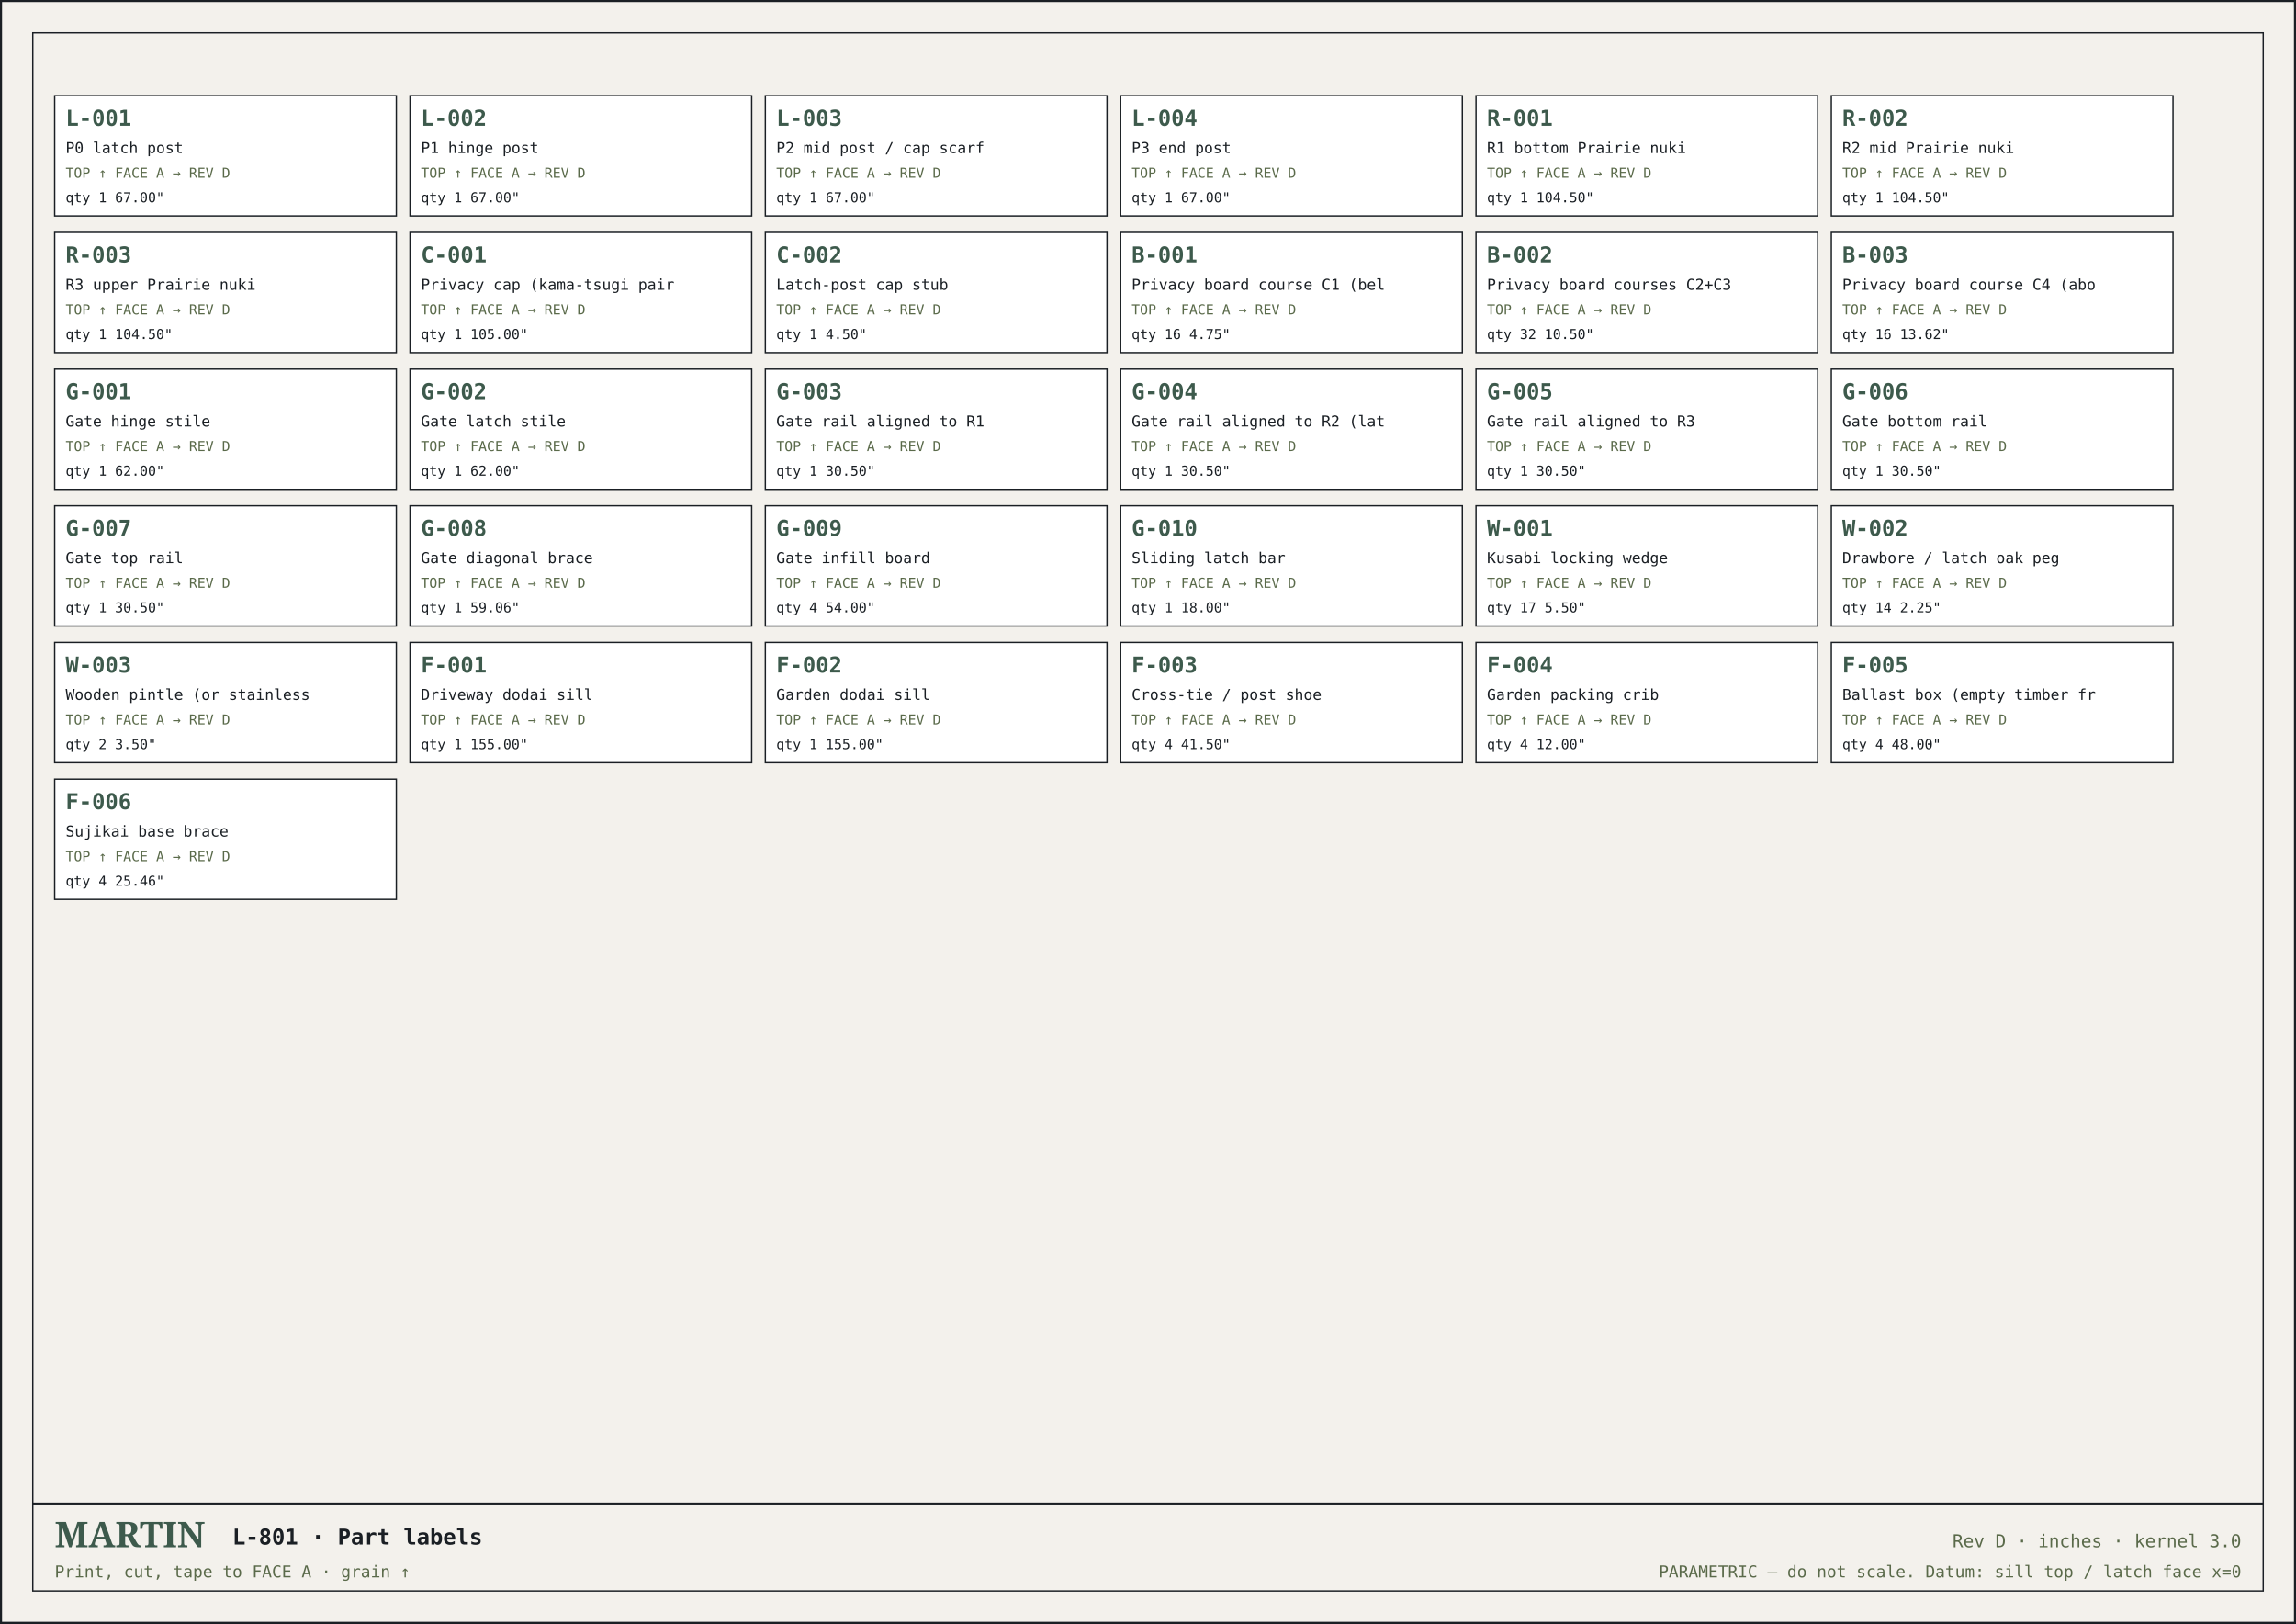
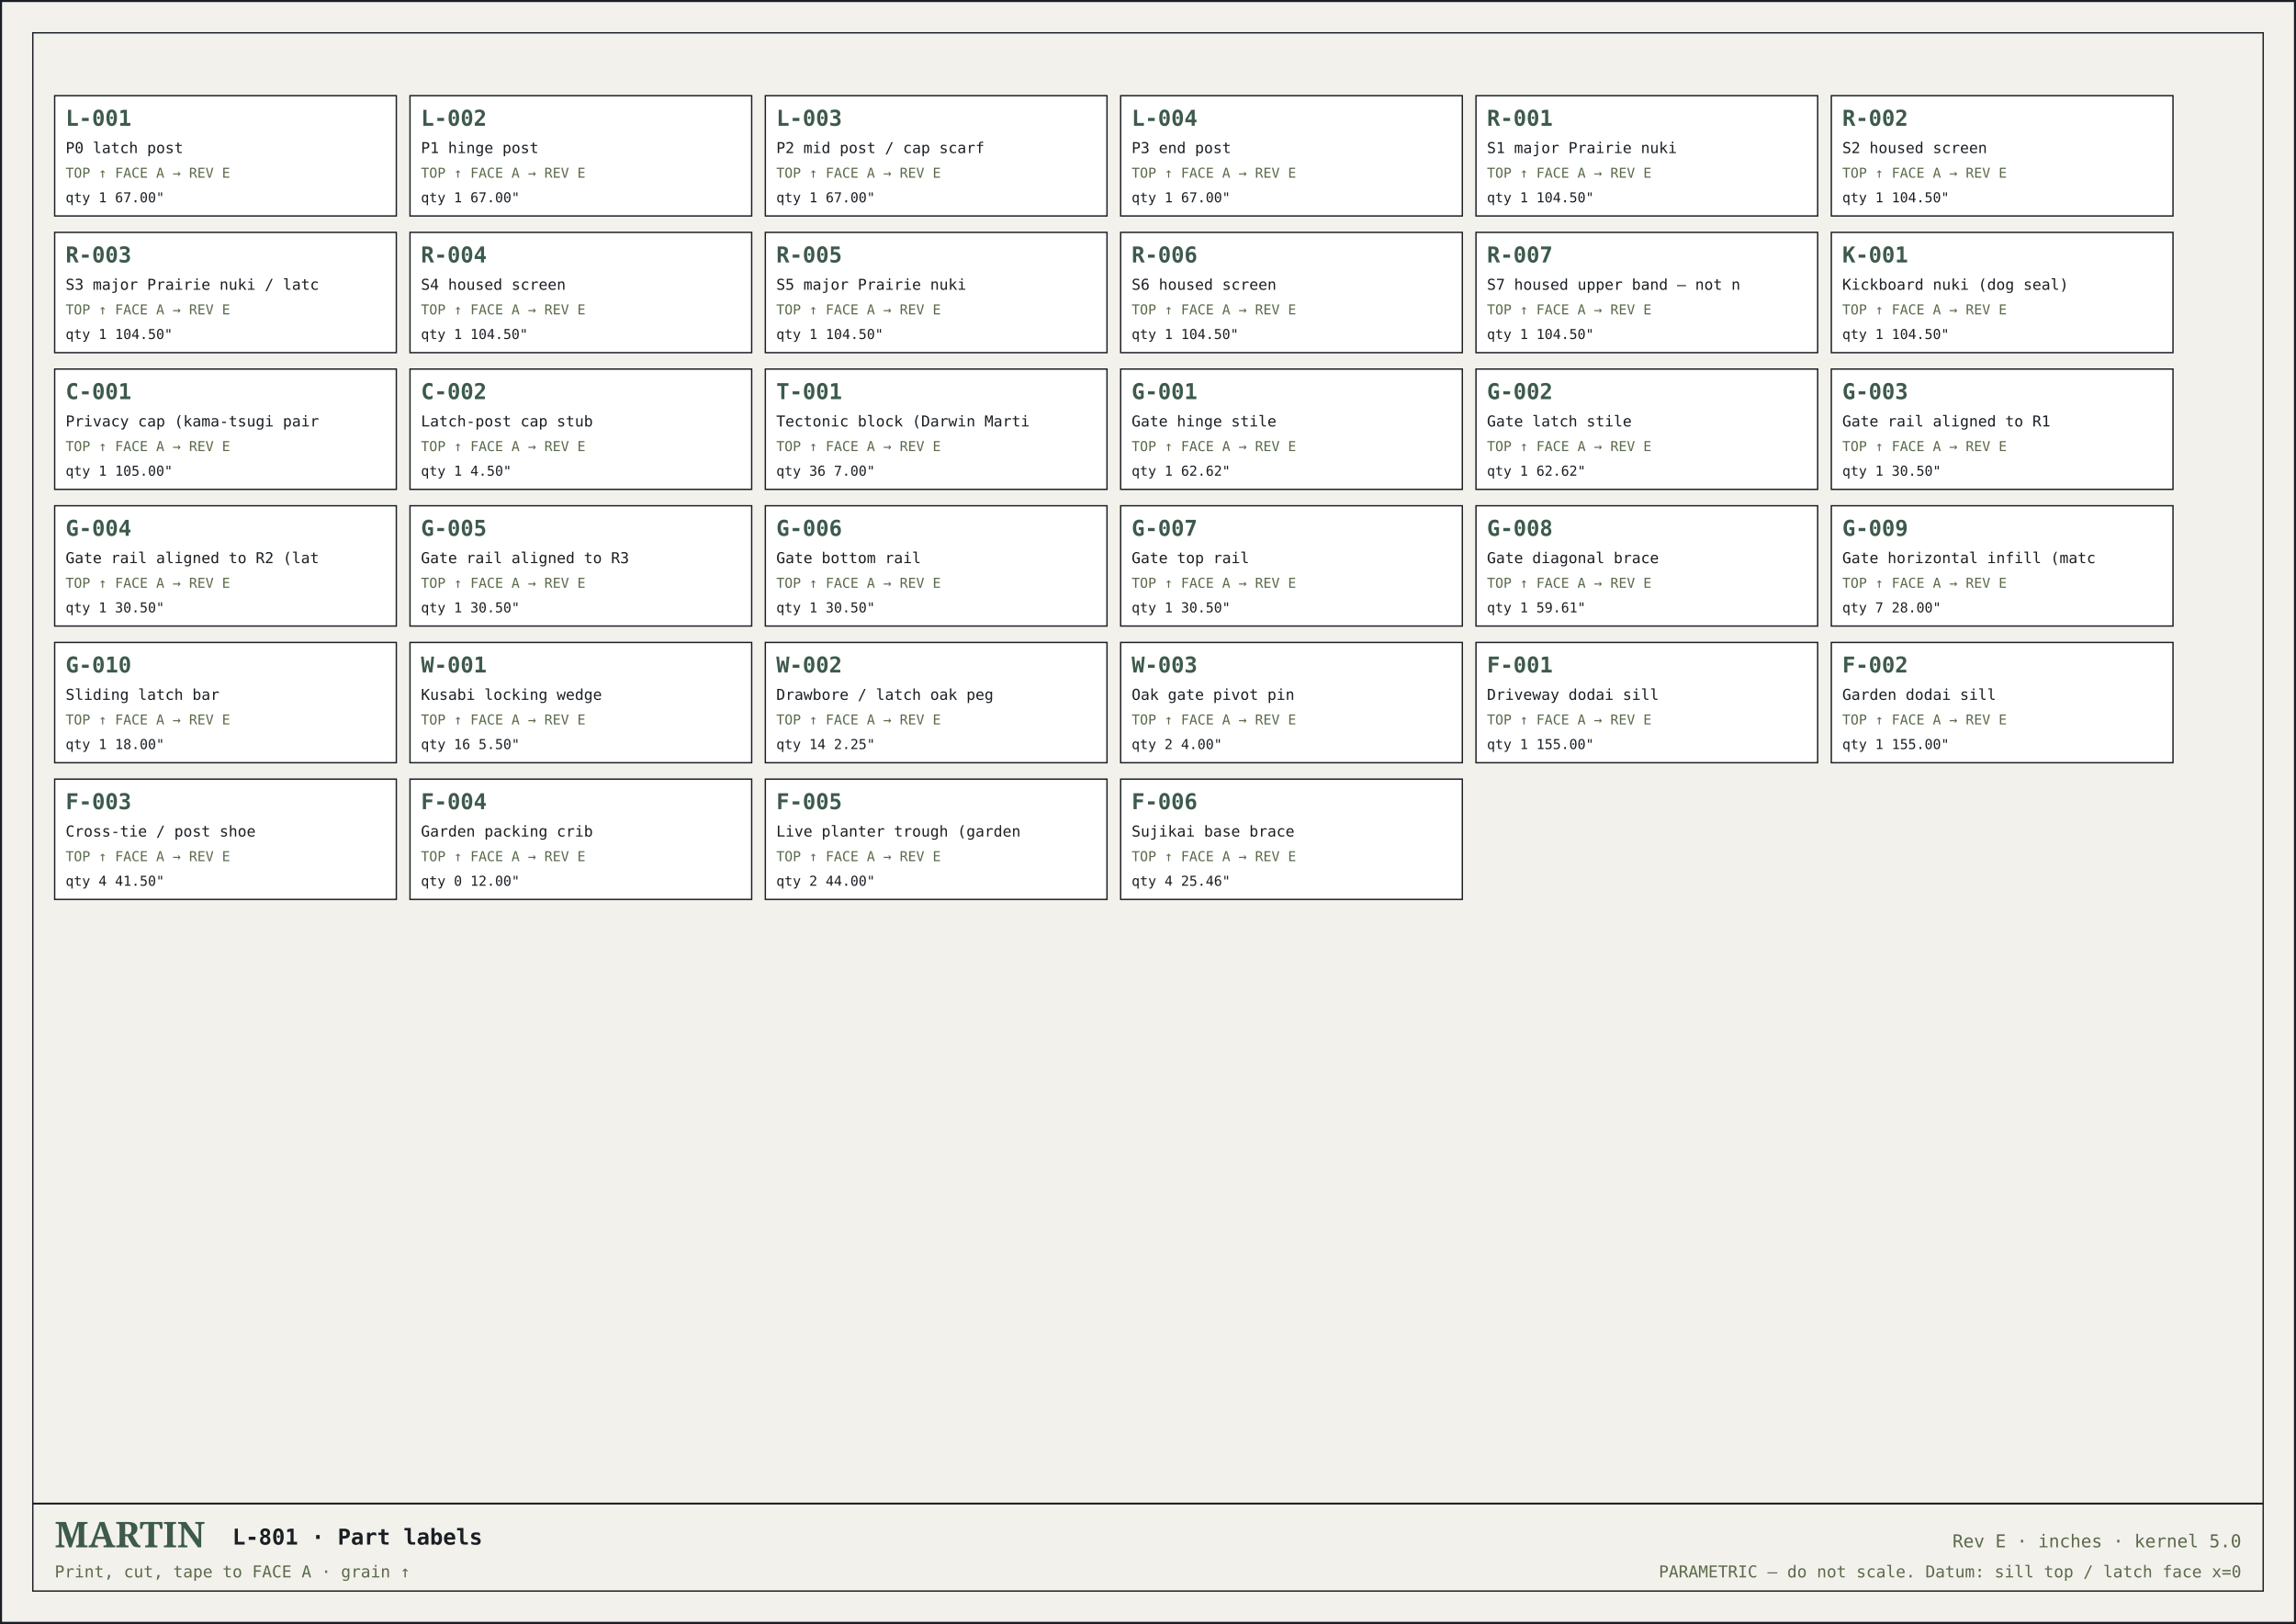
<svg xmlns="http://www.w3.org/2000/svg" width="1680" height="1188" viewBox="0 0 1680 1188">
  <rect x="0.0" y="0.0" width="1680.0" height="1188.0" fill="#f3f1ec" stroke="#1a1f24" stroke-width="3" />
  <rect x="24.0" y="24.0" width="1632.0" height="1140.0" fill="none" stroke="#1a1f24" stroke-width="1" />
  <line x1="24.0" y1="1100.0" x2="1656.0" y2="1100.0" stroke="#1a1f24" stroke-width="1.4" />
  <text x="40.0" y="1132.0" font-family="Georgia, serif" font-size="26" fill="#3d5a4c" text-anchor="start" font-weight="600">MARTIN</text>
  <text x="170.0" y="1130.0" font-family="IBM Plex Mono, Menlo, monospace" font-size="16" fill="#1a1f24" text-anchor="start" font-weight="600">L-801  ·  Part labels</text>
  <text x="40.0" y="1154.0" font-family="IBM Plex Mono, Menlo, monospace" font-size="12" fill="#5a6a4a" text-anchor="start">Print, cut, tape to FACE A  ·  grain ↑</text>
-   <text x="1640.0" y="1132.0" font-family="IBM Plex Mono, Menlo, monospace" font-size="13" fill="#5a6a4a" text-anchor="end">Rev D  ·  inches  ·  kernel 3.0</text>
+   <text x="1640.0" y="1132.0" font-family="IBM Plex Mono, Menlo, monospace" font-size="13" fill="#5a6a4a" text-anchor="end">Rev E  ·  inches  ·  kernel 5.0</text>
  <text x="1640.0" y="1154.0" font-family="IBM Plex Mono, Menlo, monospace" font-size="12" fill="#5a6a4a" text-anchor="end">PARAMETRIC — do not scale. Datum: sill top / latch face x=0</text>
  <rect x="40.0" y="70.0" width="250.0" height="88.0" fill="#fff" stroke="#1a1f24" stroke-width="1" />
  <text x="48.0" y="92.0" font-family="IBM Plex Mono, Menlo, monospace" font-size="16" fill="#3d5a4c" text-anchor="start" font-weight="600">L-001</text>
  <text x="48.0" y="112.0" font-family="IBM Plex Mono, Menlo, monospace" font-size="11" fill="#1a1f24" text-anchor="start">P0 latch post</text>
-   <text x="48.0" y="130.0" font-family="IBM Plex Mono, Menlo, monospace" font-size="10" fill="#5a6a4a" text-anchor="start">TOP ↑  FACE A →  REV D</text>
+   <text x="48.0" y="130.0" font-family="IBM Plex Mono, Menlo, monospace" font-size="10" fill="#5a6a4a" text-anchor="start">TOP ↑  FACE A →  REV E</text>
  <text x="48.0" y="148.0" font-family="IBM Plex Mono, Menlo, monospace" font-size="10" fill="#1a1f24" text-anchor="start">qty 1  67.00"</text>
  <rect x="300.0" y="70.0" width="250.0" height="88.0" fill="#fff" stroke="#1a1f24" stroke-width="1" />
  <text x="308.0" y="92.0" font-family="IBM Plex Mono, Menlo, monospace" font-size="16" fill="#3d5a4c" text-anchor="start" font-weight="600">L-002</text>
  <text x="308.0" y="112.0" font-family="IBM Plex Mono, Menlo, monospace" font-size="11" fill="#1a1f24" text-anchor="start">P1 hinge post</text>
-   <text x="308.0" y="130.0" font-family="IBM Plex Mono, Menlo, monospace" font-size="10" fill="#5a6a4a" text-anchor="start">TOP ↑  FACE A →  REV D</text>
+   <text x="308.0" y="130.0" font-family="IBM Plex Mono, Menlo, monospace" font-size="10" fill="#5a6a4a" text-anchor="start">TOP ↑  FACE A →  REV E</text>
  <text x="308.0" y="148.0" font-family="IBM Plex Mono, Menlo, monospace" font-size="10" fill="#1a1f24" text-anchor="start">qty 1  67.00"</text>
  <rect x="560.0" y="70.0" width="250.0" height="88.0" fill="#fff" stroke="#1a1f24" stroke-width="1" />
  <text x="568.0" y="92.0" font-family="IBM Plex Mono, Menlo, monospace" font-size="16" fill="#3d5a4c" text-anchor="start" font-weight="600">L-003</text>
  <text x="568.0" y="112.0" font-family="IBM Plex Mono, Menlo, monospace" font-size="11" fill="#1a1f24" text-anchor="start">P2 mid post / cap scarf</text>
-   <text x="568.0" y="130.0" font-family="IBM Plex Mono, Menlo, monospace" font-size="10" fill="#5a6a4a" text-anchor="start">TOP ↑  FACE A →  REV D</text>
+   <text x="568.0" y="130.0" font-family="IBM Plex Mono, Menlo, monospace" font-size="10" fill="#5a6a4a" text-anchor="start">TOP ↑  FACE A →  REV E</text>
  <text x="568.0" y="148.0" font-family="IBM Plex Mono, Menlo, monospace" font-size="10" fill="#1a1f24" text-anchor="start">qty 1  67.00"</text>
  <rect x="820.0" y="70.0" width="250.0" height="88.0" fill="#fff" stroke="#1a1f24" stroke-width="1" />
  <text x="828.0" y="92.0" font-family="IBM Plex Mono, Menlo, monospace" font-size="16" fill="#3d5a4c" text-anchor="start" font-weight="600">L-004</text>
  <text x="828.0" y="112.0" font-family="IBM Plex Mono, Menlo, monospace" font-size="11" fill="#1a1f24" text-anchor="start">P3 end post</text>
-   <text x="828.0" y="130.0" font-family="IBM Plex Mono, Menlo, monospace" font-size="10" fill="#5a6a4a" text-anchor="start">TOP ↑  FACE A →  REV D</text>
+   <text x="828.0" y="130.0" font-family="IBM Plex Mono, Menlo, monospace" font-size="10" fill="#5a6a4a" text-anchor="start">TOP ↑  FACE A →  REV E</text>
  <text x="828.0" y="148.0" font-family="IBM Plex Mono, Menlo, monospace" font-size="10" fill="#1a1f24" text-anchor="start">qty 1  67.00"</text>
  <rect x="1080.0" y="70.0" width="250.0" height="88.0" fill="#fff" stroke="#1a1f24" stroke-width="1" />
  <text x="1088.0" y="92.0" font-family="IBM Plex Mono, Menlo, monospace" font-size="16" fill="#3d5a4c" text-anchor="start" font-weight="600">R-001</text>
-   <text x="1088.0" y="112.0" font-family="IBM Plex Mono, Menlo, monospace" font-size="11" fill="#1a1f24" text-anchor="start">R1 bottom Prairie nuki</text>
-   <text x="1088.0" y="130.0" font-family="IBM Plex Mono, Menlo, monospace" font-size="10" fill="#5a6a4a" text-anchor="start">TOP ↑  FACE A →  REV D</text>
+   <text x="1088.0" y="112.0" font-family="IBM Plex Mono, Menlo, monospace" font-size="11" fill="#1a1f24" text-anchor="start">S1 major Prairie nuki</text>
+   <text x="1088.0" y="130.0" font-family="IBM Plex Mono, Menlo, monospace" font-size="10" fill="#5a6a4a" text-anchor="start">TOP ↑  FACE A →  REV E</text>
  <text x="1088.0" y="148.0" font-family="IBM Plex Mono, Menlo, monospace" font-size="10" fill="#1a1f24" text-anchor="start">qty 1  104.50"</text>
  <rect x="1340.0" y="70.0" width="250.0" height="88.0" fill="#fff" stroke="#1a1f24" stroke-width="1" />
  <text x="1348.0" y="92.0" font-family="IBM Plex Mono, Menlo, monospace" font-size="16" fill="#3d5a4c" text-anchor="start" font-weight="600">R-002</text>
-   <text x="1348.0" y="112.0" font-family="IBM Plex Mono, Menlo, monospace" font-size="11" fill="#1a1f24" text-anchor="start">R2 mid Prairie nuki</text>
-   <text x="1348.0" y="130.0" font-family="IBM Plex Mono, Menlo, monospace" font-size="10" fill="#5a6a4a" text-anchor="start">TOP ↑  FACE A →  REV D</text>
+   <text x="1348.0" y="112.0" font-family="IBM Plex Mono, Menlo, monospace" font-size="11" fill="#1a1f24" text-anchor="start">S2 housed screen</text>
+   <text x="1348.0" y="130.0" font-family="IBM Plex Mono, Menlo, monospace" font-size="10" fill="#5a6a4a" text-anchor="start">TOP ↑  FACE A →  REV E</text>
  <text x="1348.0" y="148.0" font-family="IBM Plex Mono, Menlo, monospace" font-size="10" fill="#1a1f24" text-anchor="start">qty 1  104.50"</text>
  <rect x="40.0" y="170.0" width="250.0" height="88.0" fill="#fff" stroke="#1a1f24" stroke-width="1" />
  <text x="48.0" y="192.0" font-family="IBM Plex Mono, Menlo, monospace" font-size="16" fill="#3d5a4c" text-anchor="start" font-weight="600">R-003</text>
-   <text x="48.0" y="212.0" font-family="IBM Plex Mono, Menlo, monospace" font-size="11" fill="#1a1f24" text-anchor="start">R3 upper Prairie nuki</text>
-   <text x="48.0" y="230.0" font-family="IBM Plex Mono, Menlo, monospace" font-size="10" fill="#5a6a4a" text-anchor="start">TOP ↑  FACE A →  REV D</text>
+   <text x="48.0" y="212.0" font-family="IBM Plex Mono, Menlo, monospace" font-size="11" fill="#1a1f24" text-anchor="start">S3 major Prairie nuki / latc</text>
+   <text x="48.0" y="230.0" font-family="IBM Plex Mono, Menlo, monospace" font-size="10" fill="#5a6a4a" text-anchor="start">TOP ↑  FACE A →  REV E</text>
  <text x="48.0" y="248.0" font-family="IBM Plex Mono, Menlo, monospace" font-size="10" fill="#1a1f24" text-anchor="start">qty 1  104.50"</text>
  <rect x="300.0" y="170.0" width="250.0" height="88.0" fill="#fff" stroke="#1a1f24" stroke-width="1" />
-   <text x="308.0" y="192.0" font-family="IBM Plex Mono, Menlo, monospace" font-size="16" fill="#3d5a4c" text-anchor="start" font-weight="600">C-001</text>
-   <text x="308.0" y="212.0" font-family="IBM Plex Mono, Menlo, monospace" font-size="11" fill="#1a1f24" text-anchor="start">Privacy cap (kama-tsugi pair</text>
-   <text x="308.0" y="230.0" font-family="IBM Plex Mono, Menlo, monospace" font-size="10" fill="#5a6a4a" text-anchor="start">TOP ↑  FACE A →  REV D</text>
-   <text x="308.0" y="248.0" font-family="IBM Plex Mono, Menlo, monospace" font-size="10" fill="#1a1f24" text-anchor="start">qty 1  105.00"</text>
+   <text x="308.0" y="192.0" font-family="IBM Plex Mono, Menlo, monospace" font-size="16" fill="#3d5a4c" text-anchor="start" font-weight="600">R-004</text>
+   <text x="308.0" y="212.0" font-family="IBM Plex Mono, Menlo, monospace" font-size="11" fill="#1a1f24" text-anchor="start">S4 housed screen</text>
+   <text x="308.0" y="230.0" font-family="IBM Plex Mono, Menlo, monospace" font-size="10" fill="#5a6a4a" text-anchor="start">TOP ↑  FACE A →  REV E</text>
+   <text x="308.0" y="248.0" font-family="IBM Plex Mono, Menlo, monospace" font-size="10" fill="#1a1f24" text-anchor="start">qty 1  104.50"</text>
  <rect x="560.0" y="170.0" width="250.0" height="88.0" fill="#fff" stroke="#1a1f24" stroke-width="1" />
-   <text x="568.0" y="192.0" font-family="IBM Plex Mono, Menlo, monospace" font-size="16" fill="#3d5a4c" text-anchor="start" font-weight="600">C-002</text>
-   <text x="568.0" y="212.0" font-family="IBM Plex Mono, Menlo, monospace" font-size="11" fill="#1a1f24" text-anchor="start">Latch-post cap stub</text>
-   <text x="568.0" y="230.0" font-family="IBM Plex Mono, Menlo, monospace" font-size="10" fill="#5a6a4a" text-anchor="start">TOP ↑  FACE A →  REV D</text>
-   <text x="568.0" y="248.0" font-family="IBM Plex Mono, Menlo, monospace" font-size="10" fill="#1a1f24" text-anchor="start">qty 1  4.50"</text>
+   <text x="568.0" y="192.0" font-family="IBM Plex Mono, Menlo, monospace" font-size="16" fill="#3d5a4c" text-anchor="start" font-weight="600">R-005</text>
+   <text x="568.0" y="212.0" font-family="IBM Plex Mono, Menlo, monospace" font-size="11" fill="#1a1f24" text-anchor="start">S5 major Prairie nuki</text>
+   <text x="568.0" y="230.0" font-family="IBM Plex Mono, Menlo, monospace" font-size="10" fill="#5a6a4a" text-anchor="start">TOP ↑  FACE A →  REV E</text>
+   <text x="568.0" y="248.0" font-family="IBM Plex Mono, Menlo, monospace" font-size="10" fill="#1a1f24" text-anchor="start">qty 1  104.50"</text>
  <rect x="820.0" y="170.0" width="250.0" height="88.0" fill="#fff" stroke="#1a1f24" stroke-width="1" />
-   <text x="828.0" y="192.0" font-family="IBM Plex Mono, Menlo, monospace" font-size="16" fill="#3d5a4c" text-anchor="start" font-weight="600">B-001</text>
-   <text x="828.0" y="212.0" font-family="IBM Plex Mono, Menlo, monospace" font-size="11" fill="#1a1f24" text-anchor="start">Privacy board course C1 (bel</text>
-   <text x="828.0" y="230.0" font-family="IBM Plex Mono, Menlo, monospace" font-size="10" fill="#5a6a4a" text-anchor="start">TOP ↑  FACE A →  REV D</text>
-   <text x="828.0" y="248.0" font-family="IBM Plex Mono, Menlo, monospace" font-size="10" fill="#1a1f24" text-anchor="start">qty 16  4.75"</text>
+   <text x="828.0" y="192.0" font-family="IBM Plex Mono, Menlo, monospace" font-size="16" fill="#3d5a4c" text-anchor="start" font-weight="600">R-006</text>
+   <text x="828.0" y="212.0" font-family="IBM Plex Mono, Menlo, monospace" font-size="11" fill="#1a1f24" text-anchor="start">S6 housed screen</text>
+   <text x="828.0" y="230.0" font-family="IBM Plex Mono, Menlo, monospace" font-size="10" fill="#5a6a4a" text-anchor="start">TOP ↑  FACE A →  REV E</text>
+   <text x="828.0" y="248.0" font-family="IBM Plex Mono, Menlo, monospace" font-size="10" fill="#1a1f24" text-anchor="start">qty 1  104.50"</text>
  <rect x="1080.0" y="170.0" width="250.0" height="88.0" fill="#fff" stroke="#1a1f24" stroke-width="1" />
-   <text x="1088.0" y="192.0" font-family="IBM Plex Mono, Menlo, monospace" font-size="16" fill="#3d5a4c" text-anchor="start" font-weight="600">B-002</text>
-   <text x="1088.0" y="212.0" font-family="IBM Plex Mono, Menlo, monospace" font-size="11" fill="#1a1f24" text-anchor="start">Privacy board courses C2+C3 </text>
-   <text x="1088.0" y="230.0" font-family="IBM Plex Mono, Menlo, monospace" font-size="10" fill="#5a6a4a" text-anchor="start">TOP ↑  FACE A →  REV D</text>
-   <text x="1088.0" y="248.0" font-family="IBM Plex Mono, Menlo, monospace" font-size="10" fill="#1a1f24" text-anchor="start">qty 32  10.50"</text>
+   <text x="1088.0" y="192.0" font-family="IBM Plex Mono, Menlo, monospace" font-size="16" fill="#3d5a4c" text-anchor="start" font-weight="600">R-007</text>
+   <text x="1088.0" y="212.0" font-family="IBM Plex Mono, Menlo, monospace" font-size="11" fill="#1a1f24" text-anchor="start">S7 housed upper band — not n</text>
+   <text x="1088.0" y="230.0" font-family="IBM Plex Mono, Menlo, monospace" font-size="10" fill="#5a6a4a" text-anchor="start">TOP ↑  FACE A →  REV E</text>
+   <text x="1088.0" y="248.0" font-family="IBM Plex Mono, Menlo, monospace" font-size="10" fill="#1a1f24" text-anchor="start">qty 1  104.50"</text>
  <rect x="1340.0" y="170.0" width="250.0" height="88.0" fill="#fff" stroke="#1a1f24" stroke-width="1" />
-   <text x="1348.0" y="192.0" font-family="IBM Plex Mono, Menlo, monospace" font-size="16" fill="#3d5a4c" text-anchor="start" font-weight="600">B-003</text>
-   <text x="1348.0" y="212.0" font-family="IBM Plex Mono, Menlo, monospace" font-size="11" fill="#1a1f24" text-anchor="start">Privacy board course C4 (abo</text>
-   <text x="1348.0" y="230.0" font-family="IBM Plex Mono, Menlo, monospace" font-size="10" fill="#5a6a4a" text-anchor="start">TOP ↑  FACE A →  REV D</text>
-   <text x="1348.0" y="248.0" font-family="IBM Plex Mono, Menlo, monospace" font-size="10" fill="#1a1f24" text-anchor="start">qty 16  13.62"</text>
+   <text x="1348.0" y="192.0" font-family="IBM Plex Mono, Menlo, monospace" font-size="16" fill="#3d5a4c" text-anchor="start" font-weight="600">K-001</text>
+   <text x="1348.0" y="212.0" font-family="IBM Plex Mono, Menlo, monospace" font-size="11" fill="#1a1f24" text-anchor="start">Kickboard nuki (dog seal)</text>
+   <text x="1348.0" y="230.0" font-family="IBM Plex Mono, Menlo, monospace" font-size="10" fill="#5a6a4a" text-anchor="start">TOP ↑  FACE A →  REV E</text>
+   <text x="1348.0" y="248.0" font-family="IBM Plex Mono, Menlo, monospace" font-size="10" fill="#1a1f24" text-anchor="start">qty 1  104.50"</text>
  <rect x="40.0" y="270.0" width="250.0" height="88.0" fill="#fff" stroke="#1a1f24" stroke-width="1" />
-   <text x="48.0" y="292.0" font-family="IBM Plex Mono, Menlo, monospace" font-size="16" fill="#3d5a4c" text-anchor="start" font-weight="600">G-001</text>
-   <text x="48.0" y="312.0" font-family="IBM Plex Mono, Menlo, monospace" font-size="11" fill="#1a1f24" text-anchor="start">Gate hinge stile</text>
-   <text x="48.0" y="330.0" font-family="IBM Plex Mono, Menlo, monospace" font-size="10" fill="#5a6a4a" text-anchor="start">TOP ↑  FACE A →  REV D</text>
-   <text x="48.0" y="348.0" font-family="IBM Plex Mono, Menlo, monospace" font-size="10" fill="#1a1f24" text-anchor="start">qty 1  62.00"</text>
+   <text x="48.0" y="292.0" font-family="IBM Plex Mono, Menlo, monospace" font-size="16" fill="#3d5a4c" text-anchor="start" font-weight="600">C-001</text>
+   <text x="48.0" y="312.0" font-family="IBM Plex Mono, Menlo, monospace" font-size="11" fill="#1a1f24" text-anchor="start">Privacy cap (kama-tsugi pair</text>
+   <text x="48.0" y="330.0" font-family="IBM Plex Mono, Menlo, monospace" font-size="10" fill="#5a6a4a" text-anchor="start">TOP ↑  FACE A →  REV E</text>
+   <text x="48.0" y="348.0" font-family="IBM Plex Mono, Menlo, monospace" font-size="10" fill="#1a1f24" text-anchor="start">qty 1  105.00"</text>
  <rect x="300.0" y="270.0" width="250.0" height="88.0" fill="#fff" stroke="#1a1f24" stroke-width="1" />
-   <text x="308.0" y="292.0" font-family="IBM Plex Mono, Menlo, monospace" font-size="16" fill="#3d5a4c" text-anchor="start" font-weight="600">G-002</text>
-   <text x="308.0" y="312.0" font-family="IBM Plex Mono, Menlo, monospace" font-size="11" fill="#1a1f24" text-anchor="start">Gate latch stile</text>
-   <text x="308.0" y="330.0" font-family="IBM Plex Mono, Menlo, monospace" font-size="10" fill="#5a6a4a" text-anchor="start">TOP ↑  FACE A →  REV D</text>
-   <text x="308.0" y="348.0" font-family="IBM Plex Mono, Menlo, monospace" font-size="10" fill="#1a1f24" text-anchor="start">qty 1  62.00"</text>
+   <text x="308.0" y="292.0" font-family="IBM Plex Mono, Menlo, monospace" font-size="16" fill="#3d5a4c" text-anchor="start" font-weight="600">C-002</text>
+   <text x="308.0" y="312.0" font-family="IBM Plex Mono, Menlo, monospace" font-size="11" fill="#1a1f24" text-anchor="start">Latch-post cap stub</text>
+   <text x="308.0" y="330.0" font-family="IBM Plex Mono, Menlo, monospace" font-size="10" fill="#5a6a4a" text-anchor="start">TOP ↑  FACE A →  REV E</text>
+   <text x="308.0" y="348.0" font-family="IBM Plex Mono, Menlo, monospace" font-size="10" fill="#1a1f24" text-anchor="start">qty 1  4.50"</text>
  <rect x="560.0" y="270.0" width="250.0" height="88.0" fill="#fff" stroke="#1a1f24" stroke-width="1" />
-   <text x="568.0" y="292.0" font-family="IBM Plex Mono, Menlo, monospace" font-size="16" fill="#3d5a4c" text-anchor="start" font-weight="600">G-003</text>
-   <text x="568.0" y="312.0" font-family="IBM Plex Mono, Menlo, monospace" font-size="11" fill="#1a1f24" text-anchor="start">Gate rail aligned to R1</text>
-   <text x="568.0" y="330.0" font-family="IBM Plex Mono, Menlo, monospace" font-size="10" fill="#5a6a4a" text-anchor="start">TOP ↑  FACE A →  REV D</text>
-   <text x="568.0" y="348.0" font-family="IBM Plex Mono, Menlo, monospace" font-size="10" fill="#1a1f24" text-anchor="start">qty 1  30.50"</text>
+   <text x="568.0" y="292.0" font-family="IBM Plex Mono, Menlo, monospace" font-size="16" fill="#3d5a4c" text-anchor="start" font-weight="600">T-001</text>
+   <text x="568.0" y="312.0" font-family="IBM Plex Mono, Menlo, monospace" font-size="11" fill="#1a1f24" text-anchor="start">Tectonic block (Darwin Marti</text>
+   <text x="568.0" y="330.0" font-family="IBM Plex Mono, Menlo, monospace" font-size="10" fill="#5a6a4a" text-anchor="start">TOP ↑  FACE A →  REV E</text>
+   <text x="568.0" y="348.0" font-family="IBM Plex Mono, Menlo, monospace" font-size="10" fill="#1a1f24" text-anchor="start">qty 36  7.00"</text>
  <rect x="820.0" y="270.0" width="250.0" height="88.0" fill="#fff" stroke="#1a1f24" stroke-width="1" />
-   <text x="828.0" y="292.0" font-family="IBM Plex Mono, Menlo, monospace" font-size="16" fill="#3d5a4c" text-anchor="start" font-weight="600">G-004</text>
-   <text x="828.0" y="312.0" font-family="IBM Plex Mono, Menlo, monospace" font-size="11" fill="#1a1f24" text-anchor="start">Gate rail aligned to R2 (lat</text>
-   <text x="828.0" y="330.0" font-family="IBM Plex Mono, Menlo, monospace" font-size="10" fill="#5a6a4a" text-anchor="start">TOP ↑  FACE A →  REV D</text>
-   <text x="828.0" y="348.0" font-family="IBM Plex Mono, Menlo, monospace" font-size="10" fill="#1a1f24" text-anchor="start">qty 1  30.50"</text>
+   <text x="828.0" y="292.0" font-family="IBM Plex Mono, Menlo, monospace" font-size="16" fill="#3d5a4c" text-anchor="start" font-weight="600">G-001</text>
+   <text x="828.0" y="312.0" font-family="IBM Plex Mono, Menlo, monospace" font-size="11" fill="#1a1f24" text-anchor="start">Gate hinge stile</text>
+   <text x="828.0" y="330.0" font-family="IBM Plex Mono, Menlo, monospace" font-size="10" fill="#5a6a4a" text-anchor="start">TOP ↑  FACE A →  REV E</text>
+   <text x="828.0" y="348.0" font-family="IBM Plex Mono, Menlo, monospace" font-size="10" fill="#1a1f24" text-anchor="start">qty 1  62.62"</text>
  <rect x="1080.0" y="270.0" width="250.0" height="88.0" fill="#fff" stroke="#1a1f24" stroke-width="1" />
-   <text x="1088.0" y="292.0" font-family="IBM Plex Mono, Menlo, monospace" font-size="16" fill="#3d5a4c" text-anchor="start" font-weight="600">G-005</text>
-   <text x="1088.0" y="312.0" font-family="IBM Plex Mono, Menlo, monospace" font-size="11" fill="#1a1f24" text-anchor="start">Gate rail aligned to R3</text>
-   <text x="1088.0" y="330.0" font-family="IBM Plex Mono, Menlo, monospace" font-size="10" fill="#5a6a4a" text-anchor="start">TOP ↑  FACE A →  REV D</text>
-   <text x="1088.0" y="348.0" font-family="IBM Plex Mono, Menlo, monospace" font-size="10" fill="#1a1f24" text-anchor="start">qty 1  30.50"</text>
+   <text x="1088.0" y="292.0" font-family="IBM Plex Mono, Menlo, monospace" font-size="16" fill="#3d5a4c" text-anchor="start" font-weight="600">G-002</text>
+   <text x="1088.0" y="312.0" font-family="IBM Plex Mono, Menlo, monospace" font-size="11" fill="#1a1f24" text-anchor="start">Gate latch stile</text>
+   <text x="1088.0" y="330.0" font-family="IBM Plex Mono, Menlo, monospace" font-size="10" fill="#5a6a4a" text-anchor="start">TOP ↑  FACE A →  REV E</text>
+   <text x="1088.0" y="348.0" font-family="IBM Plex Mono, Menlo, monospace" font-size="10" fill="#1a1f24" text-anchor="start">qty 1  62.62"</text>
  <rect x="1340.0" y="270.0" width="250.0" height="88.0" fill="#fff" stroke="#1a1f24" stroke-width="1" />
-   <text x="1348.0" y="292.0" font-family="IBM Plex Mono, Menlo, monospace" font-size="16" fill="#3d5a4c" text-anchor="start" font-weight="600">G-006</text>
-   <text x="1348.0" y="312.0" font-family="IBM Plex Mono, Menlo, monospace" font-size="11" fill="#1a1f24" text-anchor="start">Gate bottom rail</text>
-   <text x="1348.0" y="330.0" font-family="IBM Plex Mono, Menlo, monospace" font-size="10" fill="#5a6a4a" text-anchor="start">TOP ↑  FACE A →  REV D</text>
+   <text x="1348.0" y="292.0" font-family="IBM Plex Mono, Menlo, monospace" font-size="16" fill="#3d5a4c" text-anchor="start" font-weight="600">G-003</text>
+   <text x="1348.0" y="312.0" font-family="IBM Plex Mono, Menlo, monospace" font-size="11" fill="#1a1f24" text-anchor="start">Gate rail aligned to R1</text>
+   <text x="1348.0" y="330.0" font-family="IBM Plex Mono, Menlo, monospace" font-size="10" fill="#5a6a4a" text-anchor="start">TOP ↑  FACE A →  REV E</text>
  <text x="1348.0" y="348.0" font-family="IBM Plex Mono, Menlo, monospace" font-size="10" fill="#1a1f24" text-anchor="start">qty 1  30.50"</text>
  <rect x="40.0" y="370.0" width="250.0" height="88.0" fill="#fff" stroke="#1a1f24" stroke-width="1" />
-   <text x="48.0" y="392.0" font-family="IBM Plex Mono, Menlo, monospace" font-size="16" fill="#3d5a4c" text-anchor="start" font-weight="600">G-007</text>
-   <text x="48.0" y="412.0" font-family="IBM Plex Mono, Menlo, monospace" font-size="11" fill="#1a1f24" text-anchor="start">Gate top rail</text>
-   <text x="48.0" y="430.0" font-family="IBM Plex Mono, Menlo, monospace" font-size="10" fill="#5a6a4a" text-anchor="start">TOP ↑  FACE A →  REV D</text>
+   <text x="48.0" y="392.0" font-family="IBM Plex Mono, Menlo, monospace" font-size="16" fill="#3d5a4c" text-anchor="start" font-weight="600">G-004</text>
+   <text x="48.0" y="412.0" font-family="IBM Plex Mono, Menlo, monospace" font-size="11" fill="#1a1f24" text-anchor="start">Gate rail aligned to R2 (lat</text>
+   <text x="48.0" y="430.0" font-family="IBM Plex Mono, Menlo, monospace" font-size="10" fill="#5a6a4a" text-anchor="start">TOP ↑  FACE A →  REV E</text>
  <text x="48.0" y="448.0" font-family="IBM Plex Mono, Menlo, monospace" font-size="10" fill="#1a1f24" text-anchor="start">qty 1  30.50"</text>
  <rect x="300.0" y="370.0" width="250.0" height="88.0" fill="#fff" stroke="#1a1f24" stroke-width="1" />
-   <text x="308.0" y="392.0" font-family="IBM Plex Mono, Menlo, monospace" font-size="16" fill="#3d5a4c" text-anchor="start" font-weight="600">G-008</text>
-   <text x="308.0" y="412.0" font-family="IBM Plex Mono, Menlo, monospace" font-size="11" fill="#1a1f24" text-anchor="start">Gate diagonal brace</text>
-   <text x="308.0" y="430.0" font-family="IBM Plex Mono, Menlo, monospace" font-size="10" fill="#5a6a4a" text-anchor="start">TOP ↑  FACE A →  REV D</text>
-   <text x="308.0" y="448.0" font-family="IBM Plex Mono, Menlo, monospace" font-size="10" fill="#1a1f24" text-anchor="start">qty 1  59.06"</text>
+   <text x="308.0" y="392.0" font-family="IBM Plex Mono, Menlo, monospace" font-size="16" fill="#3d5a4c" text-anchor="start" font-weight="600">G-005</text>
+   <text x="308.0" y="412.0" font-family="IBM Plex Mono, Menlo, monospace" font-size="11" fill="#1a1f24" text-anchor="start">Gate rail aligned to R3</text>
+   <text x="308.0" y="430.0" font-family="IBM Plex Mono, Menlo, monospace" font-size="10" fill="#5a6a4a" text-anchor="start">TOP ↑  FACE A →  REV E</text>
+   <text x="308.0" y="448.0" font-family="IBM Plex Mono, Menlo, monospace" font-size="10" fill="#1a1f24" text-anchor="start">qty 1  30.50"</text>
  <rect x="560.0" y="370.0" width="250.0" height="88.0" fill="#fff" stroke="#1a1f24" stroke-width="1" />
-   <text x="568.0" y="392.0" font-family="IBM Plex Mono, Menlo, monospace" font-size="16" fill="#3d5a4c" text-anchor="start" font-weight="600">G-009</text>
-   <text x="568.0" y="412.0" font-family="IBM Plex Mono, Menlo, monospace" font-size="11" fill="#1a1f24" text-anchor="start">Gate infill board</text>
-   <text x="568.0" y="430.0" font-family="IBM Plex Mono, Menlo, monospace" font-size="10" fill="#5a6a4a" text-anchor="start">TOP ↑  FACE A →  REV D</text>
-   <text x="568.0" y="448.0" font-family="IBM Plex Mono, Menlo, monospace" font-size="10" fill="#1a1f24" text-anchor="start">qty 4  54.00"</text>
+   <text x="568.0" y="392.0" font-family="IBM Plex Mono, Menlo, monospace" font-size="16" fill="#3d5a4c" text-anchor="start" font-weight="600">G-006</text>
+   <text x="568.0" y="412.0" font-family="IBM Plex Mono, Menlo, monospace" font-size="11" fill="#1a1f24" text-anchor="start">Gate bottom rail</text>
+   <text x="568.0" y="430.0" font-family="IBM Plex Mono, Menlo, monospace" font-size="10" fill="#5a6a4a" text-anchor="start">TOP ↑  FACE A →  REV E</text>
+   <text x="568.0" y="448.0" font-family="IBM Plex Mono, Menlo, monospace" font-size="10" fill="#1a1f24" text-anchor="start">qty 1  30.50"</text>
  <rect x="820.0" y="370.0" width="250.0" height="88.0" fill="#fff" stroke="#1a1f24" stroke-width="1" />
-   <text x="828.0" y="392.0" font-family="IBM Plex Mono, Menlo, monospace" font-size="16" fill="#3d5a4c" text-anchor="start" font-weight="600">G-010</text>
-   <text x="828.0" y="412.0" font-family="IBM Plex Mono, Menlo, monospace" font-size="11" fill="#1a1f24" text-anchor="start">Sliding latch bar</text>
-   <text x="828.0" y="430.0" font-family="IBM Plex Mono, Menlo, monospace" font-size="10" fill="#5a6a4a" text-anchor="start">TOP ↑  FACE A →  REV D</text>
-   <text x="828.0" y="448.0" font-family="IBM Plex Mono, Menlo, monospace" font-size="10" fill="#1a1f24" text-anchor="start">qty 1  18.00"</text>
+   <text x="828.0" y="392.0" font-family="IBM Plex Mono, Menlo, monospace" font-size="16" fill="#3d5a4c" text-anchor="start" font-weight="600">G-007</text>
+   <text x="828.0" y="412.0" font-family="IBM Plex Mono, Menlo, monospace" font-size="11" fill="#1a1f24" text-anchor="start">Gate top rail</text>
+   <text x="828.0" y="430.0" font-family="IBM Plex Mono, Menlo, monospace" font-size="10" fill="#5a6a4a" text-anchor="start">TOP ↑  FACE A →  REV E</text>
+   <text x="828.0" y="448.0" font-family="IBM Plex Mono, Menlo, monospace" font-size="10" fill="#1a1f24" text-anchor="start">qty 1  30.50"</text>
  <rect x="1080.0" y="370.0" width="250.0" height="88.0" fill="#fff" stroke="#1a1f24" stroke-width="1" />
-   <text x="1088.0" y="392.0" font-family="IBM Plex Mono, Menlo, monospace" font-size="16" fill="#3d5a4c" text-anchor="start" font-weight="600">W-001</text>
-   <text x="1088.0" y="412.0" font-family="IBM Plex Mono, Menlo, monospace" font-size="11" fill="#1a1f24" text-anchor="start">Kusabi locking wedge</text>
-   <text x="1088.0" y="430.0" font-family="IBM Plex Mono, Menlo, monospace" font-size="10" fill="#5a6a4a" text-anchor="start">TOP ↑  FACE A →  REV D</text>
-   <text x="1088.0" y="448.0" font-family="IBM Plex Mono, Menlo, monospace" font-size="10" fill="#1a1f24" text-anchor="start">qty 17  5.50"</text>
+   <text x="1088.0" y="392.0" font-family="IBM Plex Mono, Menlo, monospace" font-size="16" fill="#3d5a4c" text-anchor="start" font-weight="600">G-008</text>
+   <text x="1088.0" y="412.0" font-family="IBM Plex Mono, Menlo, monospace" font-size="11" fill="#1a1f24" text-anchor="start">Gate diagonal brace</text>
+   <text x="1088.0" y="430.0" font-family="IBM Plex Mono, Menlo, monospace" font-size="10" fill="#5a6a4a" text-anchor="start">TOP ↑  FACE A →  REV E</text>
+   <text x="1088.0" y="448.0" font-family="IBM Plex Mono, Menlo, monospace" font-size="10" fill="#1a1f24" text-anchor="start">qty 1  59.61"</text>
  <rect x="1340.0" y="370.0" width="250.0" height="88.0" fill="#fff" stroke="#1a1f24" stroke-width="1" />
-   <text x="1348.0" y="392.0" font-family="IBM Plex Mono, Menlo, monospace" font-size="16" fill="#3d5a4c" text-anchor="start" font-weight="600">W-002</text>
-   <text x="1348.0" y="412.0" font-family="IBM Plex Mono, Menlo, monospace" font-size="11" fill="#1a1f24" text-anchor="start">Drawbore / latch oak peg</text>
-   <text x="1348.0" y="430.0" font-family="IBM Plex Mono, Menlo, monospace" font-size="10" fill="#5a6a4a" text-anchor="start">TOP ↑  FACE A →  REV D</text>
-   <text x="1348.0" y="448.0" font-family="IBM Plex Mono, Menlo, monospace" font-size="10" fill="#1a1f24" text-anchor="start">qty 14  2.25"</text>
+   <text x="1348.0" y="392.0" font-family="IBM Plex Mono, Menlo, monospace" font-size="16" fill="#3d5a4c" text-anchor="start" font-weight="600">G-009</text>
+   <text x="1348.0" y="412.0" font-family="IBM Plex Mono, Menlo, monospace" font-size="11" fill="#1a1f24" text-anchor="start">Gate horizontal infill (matc</text>
+   <text x="1348.0" y="430.0" font-family="IBM Plex Mono, Menlo, monospace" font-size="10" fill="#5a6a4a" text-anchor="start">TOP ↑  FACE A →  REV E</text>
+   <text x="1348.0" y="448.0" font-family="IBM Plex Mono, Menlo, monospace" font-size="10" fill="#1a1f24" text-anchor="start">qty 7  28.00"</text>
  <rect x="40.0" y="470.0" width="250.0" height="88.0" fill="#fff" stroke="#1a1f24" stroke-width="1" />
-   <text x="48.0" y="492.0" font-family="IBM Plex Mono, Menlo, monospace" font-size="16" fill="#3d5a4c" text-anchor="start" font-weight="600">W-003</text>
-   <text x="48.0" y="512.0" font-family="IBM Plex Mono, Menlo, monospace" font-size="11" fill="#1a1f24" text-anchor="start">Wooden pintle (or stainless </text>
-   <text x="48.0" y="530.0" font-family="IBM Plex Mono, Menlo, monospace" font-size="10" fill="#5a6a4a" text-anchor="start">TOP ↑  FACE A →  REV D</text>
-   <text x="48.0" y="548.0" font-family="IBM Plex Mono, Menlo, monospace" font-size="10" fill="#1a1f24" text-anchor="start">qty 2  3.50"</text>
+   <text x="48.0" y="492.0" font-family="IBM Plex Mono, Menlo, monospace" font-size="16" fill="#3d5a4c" text-anchor="start" font-weight="600">G-010</text>
+   <text x="48.0" y="512.0" font-family="IBM Plex Mono, Menlo, monospace" font-size="11" fill="#1a1f24" text-anchor="start">Sliding latch bar</text>
+   <text x="48.0" y="530.0" font-family="IBM Plex Mono, Menlo, monospace" font-size="10" fill="#5a6a4a" text-anchor="start">TOP ↑  FACE A →  REV E</text>
+   <text x="48.0" y="548.0" font-family="IBM Plex Mono, Menlo, monospace" font-size="10" fill="#1a1f24" text-anchor="start">qty 1  18.00"</text>
  <rect x="300.0" y="470.0" width="250.0" height="88.0" fill="#fff" stroke="#1a1f24" stroke-width="1" />
-   <text x="308.0" y="492.0" font-family="IBM Plex Mono, Menlo, monospace" font-size="16" fill="#3d5a4c" text-anchor="start" font-weight="600">F-001</text>
-   <text x="308.0" y="512.0" font-family="IBM Plex Mono, Menlo, monospace" font-size="11" fill="#1a1f24" text-anchor="start">Driveway dodai sill</text>
-   <text x="308.0" y="530.0" font-family="IBM Plex Mono, Menlo, monospace" font-size="10" fill="#5a6a4a" text-anchor="start">TOP ↑  FACE A →  REV D</text>
-   <text x="308.0" y="548.0" font-family="IBM Plex Mono, Menlo, monospace" font-size="10" fill="#1a1f24" text-anchor="start">qty 1  155.00"</text>
+   <text x="308.0" y="492.0" font-family="IBM Plex Mono, Menlo, monospace" font-size="16" fill="#3d5a4c" text-anchor="start" font-weight="600">W-001</text>
+   <text x="308.0" y="512.0" font-family="IBM Plex Mono, Menlo, monospace" font-size="11" fill="#1a1f24" text-anchor="start">Kusabi locking wedge</text>
+   <text x="308.0" y="530.0" font-family="IBM Plex Mono, Menlo, monospace" font-size="10" fill="#5a6a4a" text-anchor="start">TOP ↑  FACE A →  REV E</text>
+   <text x="308.0" y="548.0" font-family="IBM Plex Mono, Menlo, monospace" font-size="10" fill="#1a1f24" text-anchor="start">qty 16  5.50"</text>
  <rect x="560.0" y="470.0" width="250.0" height="88.0" fill="#fff" stroke="#1a1f24" stroke-width="1" />
-   <text x="568.0" y="492.0" font-family="IBM Plex Mono, Menlo, monospace" font-size="16" fill="#3d5a4c" text-anchor="start" font-weight="600">F-002</text>
-   <text x="568.0" y="512.0" font-family="IBM Plex Mono, Menlo, monospace" font-size="11" fill="#1a1f24" text-anchor="start">Garden dodai sill</text>
-   <text x="568.0" y="530.0" font-family="IBM Plex Mono, Menlo, monospace" font-size="10" fill="#5a6a4a" text-anchor="start">TOP ↑  FACE A →  REV D</text>
-   <text x="568.0" y="548.0" font-family="IBM Plex Mono, Menlo, monospace" font-size="10" fill="#1a1f24" text-anchor="start">qty 1  155.00"</text>
+   <text x="568.0" y="492.0" font-family="IBM Plex Mono, Menlo, monospace" font-size="16" fill="#3d5a4c" text-anchor="start" font-weight="600">W-002</text>
+   <text x="568.0" y="512.0" font-family="IBM Plex Mono, Menlo, monospace" font-size="11" fill="#1a1f24" text-anchor="start">Drawbore / latch oak peg</text>
+   <text x="568.0" y="530.0" font-family="IBM Plex Mono, Menlo, monospace" font-size="10" fill="#5a6a4a" text-anchor="start">TOP ↑  FACE A →  REV E</text>
+   <text x="568.0" y="548.0" font-family="IBM Plex Mono, Menlo, monospace" font-size="10" fill="#1a1f24" text-anchor="start">qty 14  2.25"</text>
  <rect x="820.0" y="470.0" width="250.0" height="88.0" fill="#fff" stroke="#1a1f24" stroke-width="1" />
-   <text x="828.0" y="492.0" font-family="IBM Plex Mono, Menlo, monospace" font-size="16" fill="#3d5a4c" text-anchor="start" font-weight="600">F-003</text>
-   <text x="828.0" y="512.0" font-family="IBM Plex Mono, Menlo, monospace" font-size="11" fill="#1a1f24" text-anchor="start">Cross-tie / post shoe</text>
-   <text x="828.0" y="530.0" font-family="IBM Plex Mono, Menlo, monospace" font-size="10" fill="#5a6a4a" text-anchor="start">TOP ↑  FACE A →  REV D</text>
-   <text x="828.0" y="548.0" font-family="IBM Plex Mono, Menlo, monospace" font-size="10" fill="#1a1f24" text-anchor="start">qty 4  41.50"</text>
+   <text x="828.0" y="492.0" font-family="IBM Plex Mono, Menlo, monospace" font-size="16" fill="#3d5a4c" text-anchor="start" font-weight="600">W-003</text>
+   <text x="828.0" y="512.0" font-family="IBM Plex Mono, Menlo, monospace" font-size="11" fill="#1a1f24" text-anchor="start">Oak gate pivot pin</text>
+   <text x="828.0" y="530.0" font-family="IBM Plex Mono, Menlo, monospace" font-size="10" fill="#5a6a4a" text-anchor="start">TOP ↑  FACE A →  REV E</text>
+   <text x="828.0" y="548.0" font-family="IBM Plex Mono, Menlo, monospace" font-size="10" fill="#1a1f24" text-anchor="start">qty 2  4.00"</text>
  <rect x="1080.0" y="470.0" width="250.0" height="88.0" fill="#fff" stroke="#1a1f24" stroke-width="1" />
-   <text x="1088.0" y="492.0" font-family="IBM Plex Mono, Menlo, monospace" font-size="16" fill="#3d5a4c" text-anchor="start" font-weight="600">F-004</text>
-   <text x="1088.0" y="512.0" font-family="IBM Plex Mono, Menlo, monospace" font-size="11" fill="#1a1f24" text-anchor="start">Garden packing crib</text>
-   <text x="1088.0" y="530.0" font-family="IBM Plex Mono, Menlo, monospace" font-size="10" fill="#5a6a4a" text-anchor="start">TOP ↑  FACE A →  REV D</text>
-   <text x="1088.0" y="548.0" font-family="IBM Plex Mono, Menlo, monospace" font-size="10" fill="#1a1f24" text-anchor="start">qty 4  12.00"</text>
+   <text x="1088.0" y="492.0" font-family="IBM Plex Mono, Menlo, monospace" font-size="16" fill="#3d5a4c" text-anchor="start" font-weight="600">F-001</text>
+   <text x="1088.0" y="512.0" font-family="IBM Plex Mono, Menlo, monospace" font-size="11" fill="#1a1f24" text-anchor="start">Driveway dodai sill</text>
+   <text x="1088.0" y="530.0" font-family="IBM Plex Mono, Menlo, monospace" font-size="10" fill="#5a6a4a" text-anchor="start">TOP ↑  FACE A →  REV E</text>
+   <text x="1088.0" y="548.0" font-family="IBM Plex Mono, Menlo, monospace" font-size="10" fill="#1a1f24" text-anchor="start">qty 1  155.00"</text>
  <rect x="1340.0" y="470.0" width="250.0" height="88.0" fill="#fff" stroke="#1a1f24" stroke-width="1" />
-   <text x="1348.0" y="492.0" font-family="IBM Plex Mono, Menlo, monospace" font-size="16" fill="#3d5a4c" text-anchor="start" font-weight="600">F-005</text>
-   <text x="1348.0" y="512.0" font-family="IBM Plex Mono, Menlo, monospace" font-size="11" fill="#1a1f24" text-anchor="start">Ballast box (empty timber fr</text>
-   <text x="1348.0" y="530.0" font-family="IBM Plex Mono, Menlo, monospace" font-size="10" fill="#5a6a4a" text-anchor="start">TOP ↑  FACE A →  REV D</text>
-   <text x="1348.0" y="548.0" font-family="IBM Plex Mono, Menlo, monospace" font-size="10" fill="#1a1f24" text-anchor="start">qty 4  48.00"</text>
+   <text x="1348.0" y="492.0" font-family="IBM Plex Mono, Menlo, monospace" font-size="16" fill="#3d5a4c" text-anchor="start" font-weight="600">F-002</text>
+   <text x="1348.0" y="512.0" font-family="IBM Plex Mono, Menlo, monospace" font-size="11" fill="#1a1f24" text-anchor="start">Garden dodai sill</text>
+   <text x="1348.0" y="530.0" font-family="IBM Plex Mono, Menlo, monospace" font-size="10" fill="#5a6a4a" text-anchor="start">TOP ↑  FACE A →  REV E</text>
+   <text x="1348.0" y="548.0" font-family="IBM Plex Mono, Menlo, monospace" font-size="10" fill="#1a1f24" text-anchor="start">qty 1  155.00"</text>
  <rect x="40.0" y="570.0" width="250.0" height="88.0" fill="#fff" stroke="#1a1f24" stroke-width="1" />
-   <text x="48.0" y="592.0" font-family="IBM Plex Mono, Menlo, monospace" font-size="16" fill="#3d5a4c" text-anchor="start" font-weight="600">F-006</text>
-   <text x="48.0" y="612.0" font-family="IBM Plex Mono, Menlo, monospace" font-size="11" fill="#1a1f24" text-anchor="start">Sujikai base brace</text>
-   <text x="48.0" y="630.0" font-family="IBM Plex Mono, Menlo, monospace" font-size="10" fill="#5a6a4a" text-anchor="start">TOP ↑  FACE A →  REV D</text>
-   <text x="48.0" y="648.0" font-family="IBM Plex Mono, Menlo, monospace" font-size="10" fill="#1a1f24" text-anchor="start">qty 4  25.46"</text>
+   <text x="48.0" y="592.0" font-family="IBM Plex Mono, Menlo, monospace" font-size="16" fill="#3d5a4c" text-anchor="start" font-weight="600">F-003</text>
+   <text x="48.0" y="612.0" font-family="IBM Plex Mono, Menlo, monospace" font-size="11" fill="#1a1f24" text-anchor="start">Cross-tie / post shoe</text>
+   <text x="48.0" y="630.0" font-family="IBM Plex Mono, Menlo, monospace" font-size="10" fill="#5a6a4a" text-anchor="start">TOP ↑  FACE A →  REV E</text>
+   <text x="48.0" y="648.0" font-family="IBM Plex Mono, Menlo, monospace" font-size="10" fill="#1a1f24" text-anchor="start">qty 4  41.50"</text>
+   <rect x="300.0" y="570.0" width="250.0" height="88.0" fill="#fff" stroke="#1a1f24" stroke-width="1" />
+   <text x="308.0" y="592.0" font-family="IBM Plex Mono, Menlo, monospace" font-size="16" fill="#3d5a4c" text-anchor="start" font-weight="600">F-004</text>
+   <text x="308.0" y="612.0" font-family="IBM Plex Mono, Menlo, monospace" font-size="11" fill="#1a1f24" text-anchor="start">Garden packing crib</text>
+   <text x="308.0" y="630.0" font-family="IBM Plex Mono, Menlo, monospace" font-size="10" fill="#5a6a4a" text-anchor="start">TOP ↑  FACE A →  REV E</text>
+   <text x="308.0" y="648.0" font-family="IBM Plex Mono, Menlo, monospace" font-size="10" fill="#1a1f24" text-anchor="start">qty 0  12.00"</text>
+   <rect x="560.0" y="570.0" width="250.0" height="88.0" fill="#fff" stroke="#1a1f24" stroke-width="1" />
+   <text x="568.0" y="592.0" font-family="IBM Plex Mono, Menlo, monospace" font-size="16" fill="#3d5a4c" text-anchor="start" font-weight="600">F-005</text>
+   <text x="568.0" y="612.0" font-family="IBM Plex Mono, Menlo, monospace" font-size="11" fill="#1a1f24" text-anchor="start">Live planter trough (garden </text>
+   <text x="568.0" y="630.0" font-family="IBM Plex Mono, Menlo, monospace" font-size="10" fill="#5a6a4a" text-anchor="start">TOP ↑  FACE A →  REV E</text>
+   <text x="568.0" y="648.0" font-family="IBM Plex Mono, Menlo, monospace" font-size="10" fill="#1a1f24" text-anchor="start">qty 2  44.00"</text>
+   <rect x="820.0" y="570.0" width="250.0" height="88.0" fill="#fff" stroke="#1a1f24" stroke-width="1" />
+   <text x="828.0" y="592.0" font-family="IBM Plex Mono, Menlo, monospace" font-size="16" fill="#3d5a4c" text-anchor="start" font-weight="600">F-006</text>
+   <text x="828.0" y="612.0" font-family="IBM Plex Mono, Menlo, monospace" font-size="11" fill="#1a1f24" text-anchor="start">Sujikai base brace</text>
+   <text x="828.0" y="630.0" font-family="IBM Plex Mono, Menlo, monospace" font-size="10" fill="#5a6a4a" text-anchor="start">TOP ↑  FACE A →  REV E</text>
+   <text x="828.0" y="648.0" font-family="IBM Plex Mono, Menlo, monospace" font-size="10" fill="#1a1f24" text-anchor="start">qty 4  25.46"</text>
</svg>
